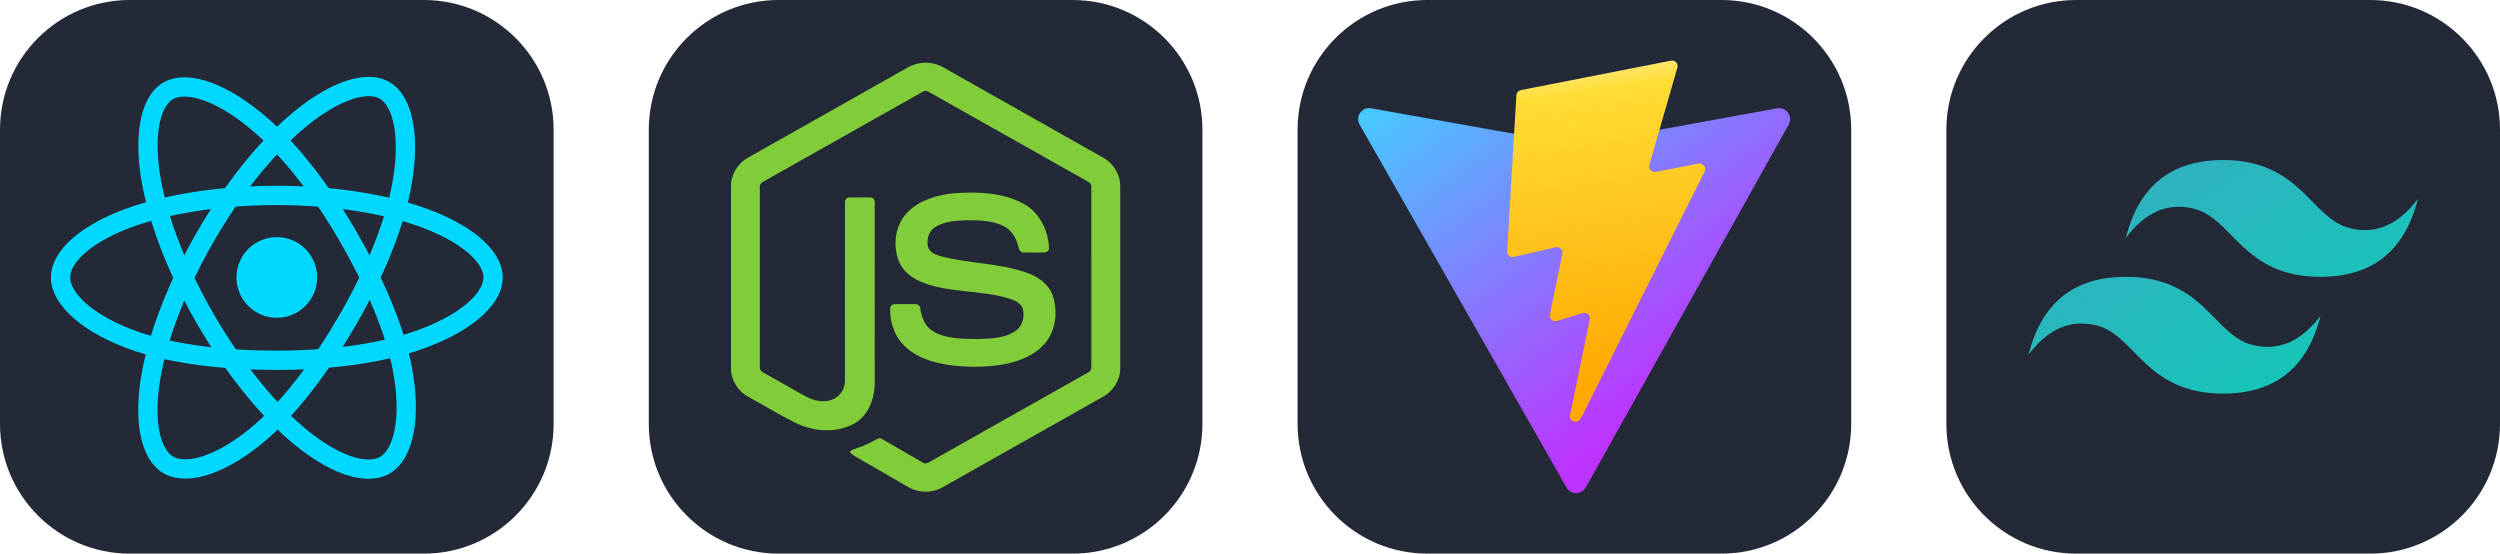
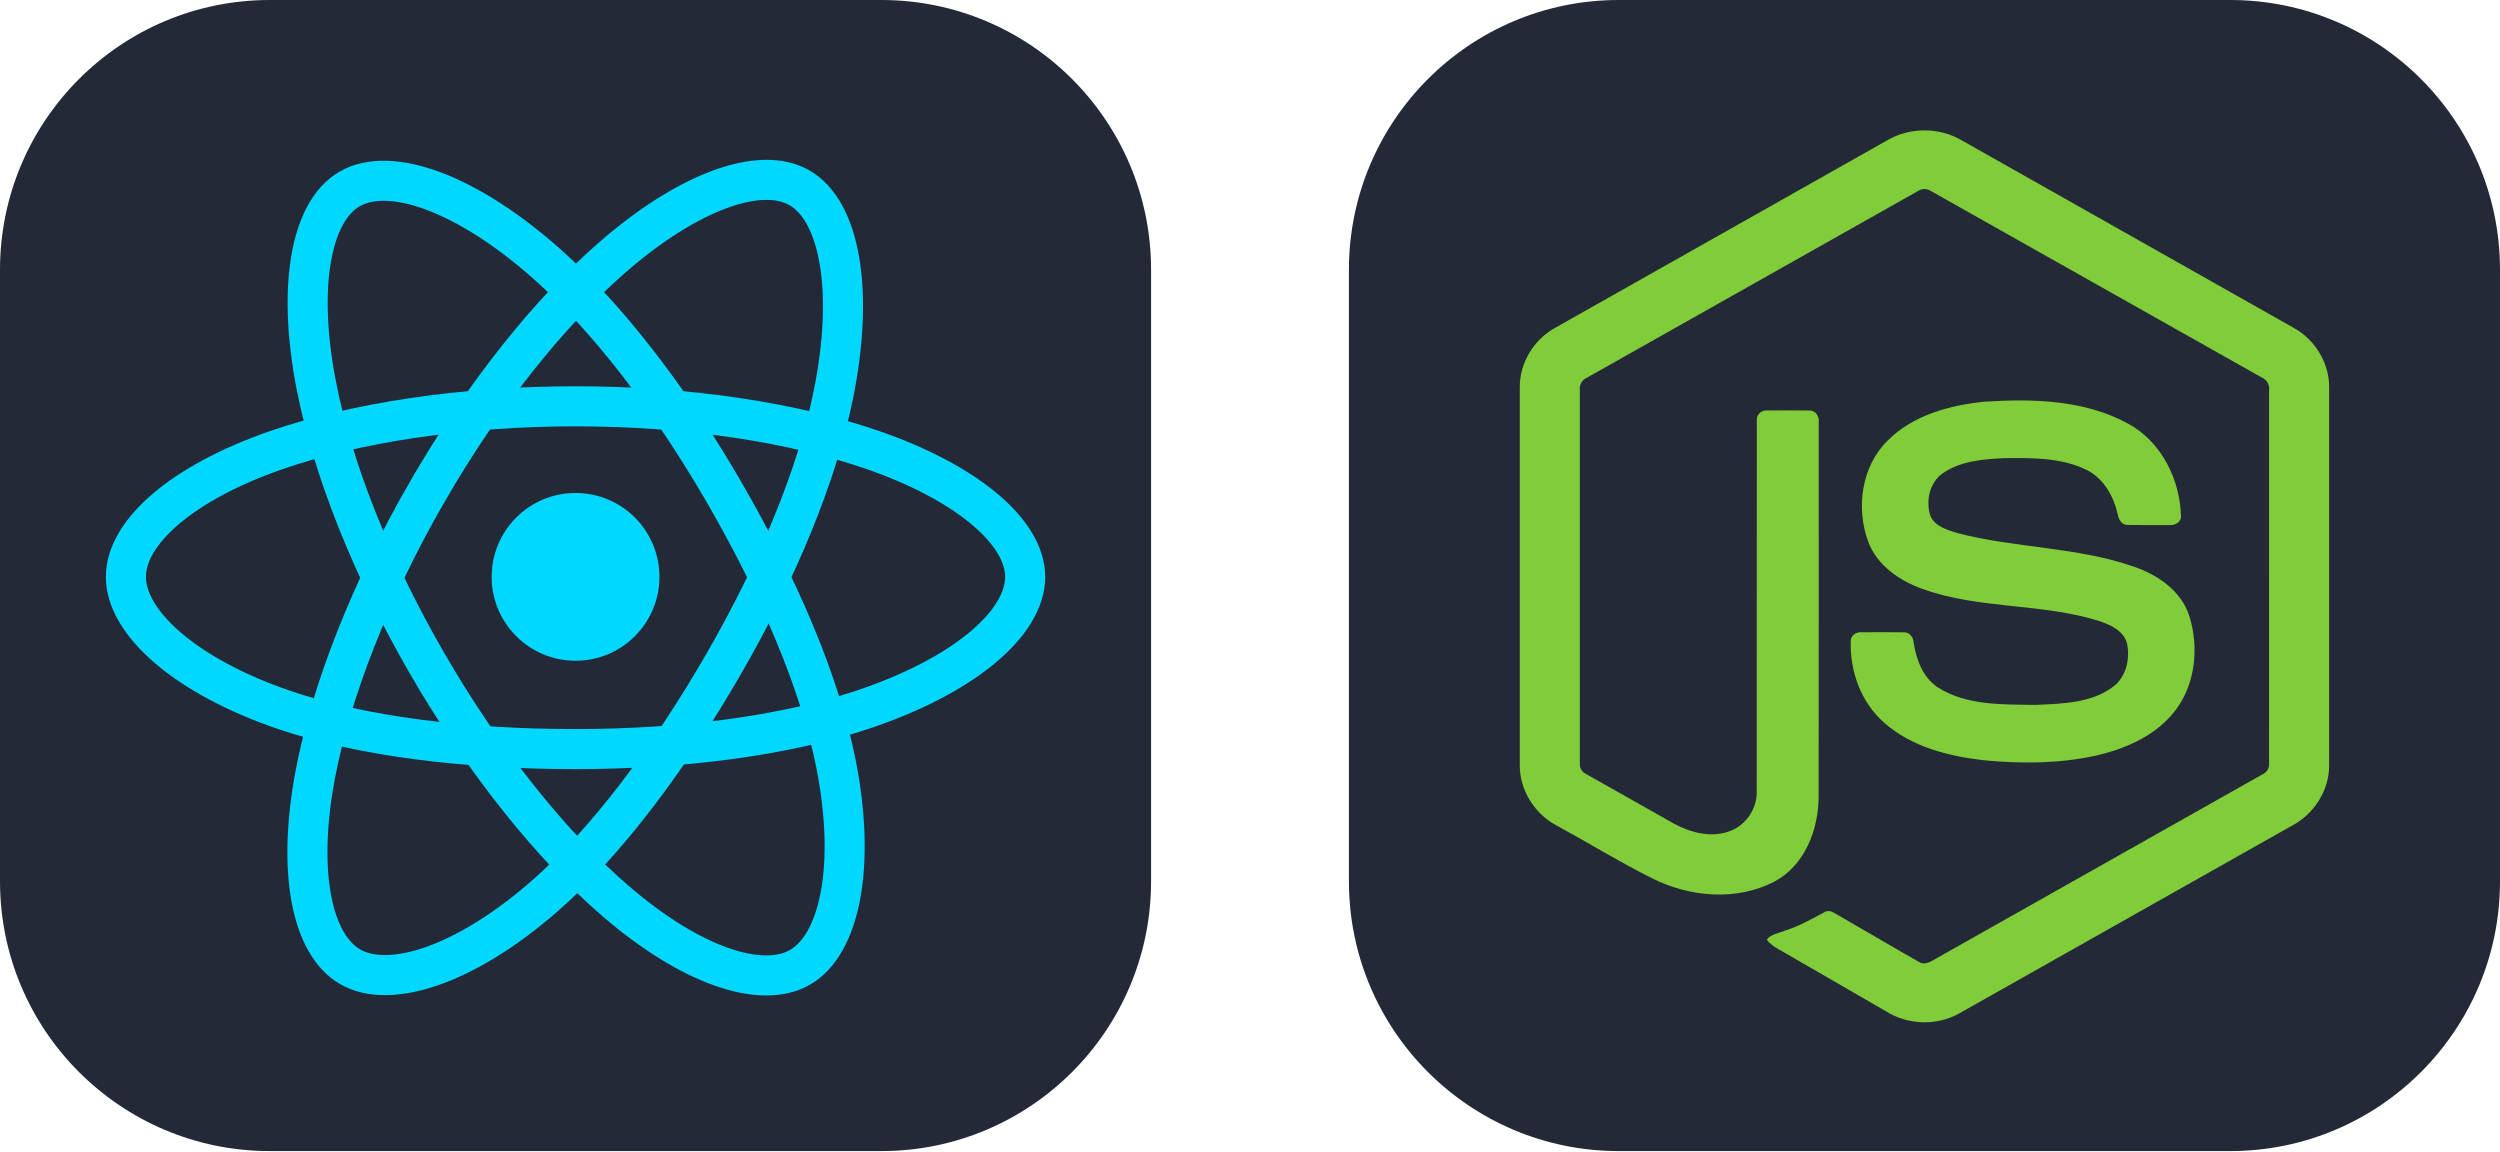
- <svg xmlns="http://www.w3.org/2000/svg" width="216.75" height="48" viewBox="0 0 1156 256" fill="none" version="1.1">
+ <svg xmlns="http://www.w3.org/2000/svg" width="104.25" height="48" viewBox="0 0 556 256" fill="none" version="1.1">
  <g transform="translate(0, 0)">
    <svg width="256" height="256" fill="none" viewBox="0 0 256 256">
      <rect width="256" height="256" fill="#242938" rx="60" />
      <path fill="#00D8FF" d="M128.001 146.951C138.305 146.951 146.657 138.598 146.657 128.295C146.657 117.992 138.305 109.639 128.001 109.639C117.698 109.639 109.345 117.992 109.345 128.295C109.345 138.598 117.698 146.951 128.001 146.951Z" />
      <path fill-rule="evenodd" stroke="#00D8FF" stroke-width="8.911" d="M128.002 90.363C153.05 90.363 176.319 93.957 193.864 99.998C215.003 107.275 228 118.306 228 128.295C228 138.704 214.226 150.423 191.525 157.944C174.363 163.63 151.779 166.598 128.002 166.598C103.624 166.598 80.539 163.812 63.183 157.881C41.225 150.376 28 138.506 28 128.295C28 118.387 40.41 107.441 61.252 100.175C78.862 94.035 102.705 90.363 127.998 90.363H128.002Z" clip-rule="evenodd" />
      <path fill-rule="evenodd" stroke="#00D8FF" stroke-width="8.911" d="M94.981 109.438C107.495 87.74 122.232 69.378 136.23 57.197C153.094 42.521 169.144 36.773 177.796 41.762C186.813 46.962 190.084 64.75 185.259 88.171C181.614 105.879 172.9 126.925 161.021 147.523C148.842 168.641 134.897 187.247 121.09 199.315C103.619 214.587 86.728 220.114 77.883 215.013C69.3 210.067 66.018 193.846 70.136 172.161C73.615 153.838 82.345 131.349 94.977 109.438L94.981 109.438Z" clip-rule="evenodd" />
      <path fill-rule="evenodd" stroke="#00D8FF" stroke-width="8.911" d="M95.012 147.578C82.463 125.904 73.919 103.962 70.353 85.752C66.06 63.811 69.095 47.035 77.74 42.032C86.749 36.816 103.792 42.866 121.674 58.744C135.194 70.748 149.077 88.805 160.99 109.383C173.204 130.481 182.358 151.856 185.919 169.844C190.425 192.608 186.778 210.001 177.941 215.116C169.367 220.08 153.676 214.825 136.945 200.427C122.809 188.263 107.685 169.468 95.012 147.578Z" clip-rule="evenodd" />
    </svg>
  </g>
  <g transform="translate(300, 0)">
    <svg width="256" height="256" fill="none" viewBox="0 0 256 256">
      <rect width="256" height="256" fill="#242938" rx="60" />
      <path fill="#81CD39" d="M119.878 31.116C124.797 28.301 131.203 28.288 136.117 31.116C160.839 45.086 185.569 59.033 210.287 73.011C214.937 75.63 218.046 80.804 217.999 86.161V170.206C218.034 175.785 214.617 181.083 209.712 183.642C185.071 197.535 160.442 211.444 135.805 225.337C130.786 228.207 124.251 227.986 119.387 224.88C112 220.598 104.6 216.336 97.212 212.058C95.702 211.158 94 210.442 92.934 208.978C93.877 207.708 95.562 207.55 96.931 206.995C100.014 206.014 102.847 204.44 105.679 202.913C106.396 202.423 107.27 202.611 107.957 203.049C114.274 206.671 120.536 210.399 126.874 213.986C128.226 214.767 129.595 213.73 130.751 213.086C154.931 199.419 179.141 185.805 203.318 172.134C204.214 171.703 204.709 170.752 204.636 169.771C204.653 142.046 204.64 114.317 204.645 86.592C204.747 85.478 204.103 84.455 203.096 83.999C178.541 70.17 153.997 56.321 129.446 42.488C128.575 41.889 127.426 41.888 126.554 42.484C102.002 56.321 77.464 70.183 52.912 84.011C51.909 84.468 51.236 85.475 51.355 86.592C51.36 114.317 51.355 142.046 51.355 169.775C51.268 170.756 51.801 171.687 52.691 172.109C59.242 175.824 65.802 179.513 72.358 183.216C76.052 185.203 80.586 186.385 84.656 184.862C88.246 183.574 90.763 179.909 90.695 176.097C90.729 148.534 90.678 120.967 90.72 93.408C90.631 92.184 91.791 91.173 92.981 91.288C96.129 91.267 99.281 91.246 102.429 91.297C103.743 91.267 104.647 92.585 104.485 93.817C104.472 121.555 104.519 149.293 104.464 177.03C104.472 184.423 101.435 192.467 94.597 196.084C86.174 200.447 75.762 199.522 67.44 195.338C60.236 191.742 53.36 187.498 46.284 183.646C41.366 181.101 37.966 175.782 38.001 170.207V86.161C37.949 80.693 41.182 75.425 45.976 72.844C70.613 58.941 95.246 45.026 119.878 31.116Z" />
      <path fill="#81CD39" d="M141.372 89.335C152.117 88.643 163.62 88.925 173.289 94.219C180.776 98.275 184.926 106.789 185.058 115.106C184.849 116.227 183.676 116.846 182.605 116.769C179.488 116.765 176.369 116.812 173.252 116.748C171.929 116.799 171.161 115.58 170.995 114.411C170.099 110.431 167.928 106.49 164.183 104.57C158.433 101.692 151.767 101.837 145.497 101.897C140.92 102.139 135.998 102.536 132.12 105.227C129.143 107.266 128.239 111.382 129.301 114.697C130.303 117.077 133.05 117.845 135.299 118.553C148.248 121.94 161.97 121.602 174.672 126.059C179.931 127.876 185.075 131.409 186.875 136.915C189.23 144.295 188.198 153.115 182.947 159.039C178.689 163.914 172.488 166.568 166.303 168.009C158.075 169.844 149.536 169.891 141.18 169.076C133.323 168.18 125.146 166.116 119.081 160.763C113.894 156.259 111.361 149.241 111.612 142.469C111.672 141.325 112.811 140.527 113.907 140.621C117.046 140.596 120.186 140.587 123.325 140.626C124.58 140.536 125.509 141.62 125.574 142.802C126.152 146.593 127.577 150.573 130.884 152.82C137.264 156.937 145.271 156.655 152.577 156.77C158.63 156.502 165.425 156.421 170.364 152.42C172.97 150.138 173.742 146.32 173.038 143.036C172.275 140.263 169.374 138.971 166.883 138.126C154.1 134.083 140.224 135.55 127.565 130.977C122.425 129.161 117.455 125.727 115.481 120.447C112.726 112.974 113.988 103.73 119.789 98.006C125.445 92.312 133.609 90.119 141.372 89.335V89.335" />
    </svg>
  </g>
-   <g transform="translate(600, 0)">
-     <svg width="256" height="256" viewBox="0 0 256 256" fill="none">
-       <rect width="256" height="256" rx="60" fill="#242938" />
-       <path d="M227.088 57.602L133.256 225.389C131.318 228.854 126.341 228.874 124.375 225.427L28.682 57.618C26.54 53.861 29.752 49.31 34.01 50.072L127.942 66.861C128.541 66.968 129.155 66.967 129.754 66.858L221.722 50.096C225.965 49.322 229.192 53.837 227.088 57.602Z" fill="url(#paint0_linear_307_179)" />
-       <path d="M172.687 28.049L103.249 41.655C102.107 41.879 101.262 42.846 101.194 44.007L96.922 116.148C96.822 117.847 98.382 119.166 100.04 118.783L119.373 114.322C121.182 113.905 122.816 115.498 122.445 117.317L116.701 145.443C116.314 147.336 118.092 148.954 119.94 148.393L131.881 144.765C133.732 144.203 135.511 145.826 135.119 147.721L125.991 191.9C125.42 194.664 129.096 196.171 130.629 193.801L131.653 192.219L188.235 79.299C189.183 77.409 187.549 75.253 185.472 75.653L165.573 79.494C163.703 79.855 162.112 78.113 162.639 76.283L175.628 31.258C176.156 29.425 174.559 27.683 172.687 28.049Z" fill="url(#paint1_linear_307_179)" />
-       <defs>
-         <linearGradient id="paint0_linear_307_179" x1="26.346" y1="44.075" x2="143.127" y2="202.673" gradientUnits="userSpaceOnUse">
-           <stop stop-color="#41D1FF" />
-           <stop offset="1" stop-color="#BD34FE" />
-         </linearGradient>
-         <linearGradient id="paint1_linear_307_179" x1="122.551" y1="31.743" x2="143.676" y2="176.66" gradientUnits="userSpaceOnUse">
-           <stop stop-color="#FFEA83" />
-           <stop offset="0.083" stop-color="#FFDD35" />
-           <stop offset="1" stop-color="#FFA800" />
-         </linearGradient>
-       </defs>
-     </svg>
-   </g>
-   <g transform="translate(900, 0)">
-     <svg width="256" height="256" fill="none" viewBox="0 0 256 256">
-       <rect width="256" height="256" fill="#242938" rx="60" />
-       <path fill="url(#paint0_linear_2_119)" fill-rule="evenodd" d="M83 110C88.999 86.001 104.001 74 128 74C164 74 168.5 101 186.5 105.5C198.501 108.501 209 104.001 218 92C212.001 115.999 196.999 128 173 128C137 128 132.5 101 114.5 96.5C102.499 93.499 92 97.999 83 110ZM38 164C43.999 140.001 59.001 128 83 128C119 128 123.5 155 141.5 159.5C153.501 162.501 164 158.001 173 146C167.001 169.999 151.999 182 128 182C92 182 87.5 155 69.5 150.5C57.499 147.499 47 151.999 38 164Z" clip-rule="evenodd" />
-       <defs>
-         <linearGradient id="paint0_linear_2_119" x1="86.5" x2="163.5" y1="74" y2="185.5" gradientUnits="userSpaceOnUse">
-           <stop stop-color="#32B1C1" />
-           <stop offset="1" stop-color="#14C6B7" />
-         </linearGradient>
-       </defs>
-     </svg>
-   </g>
</svg>
